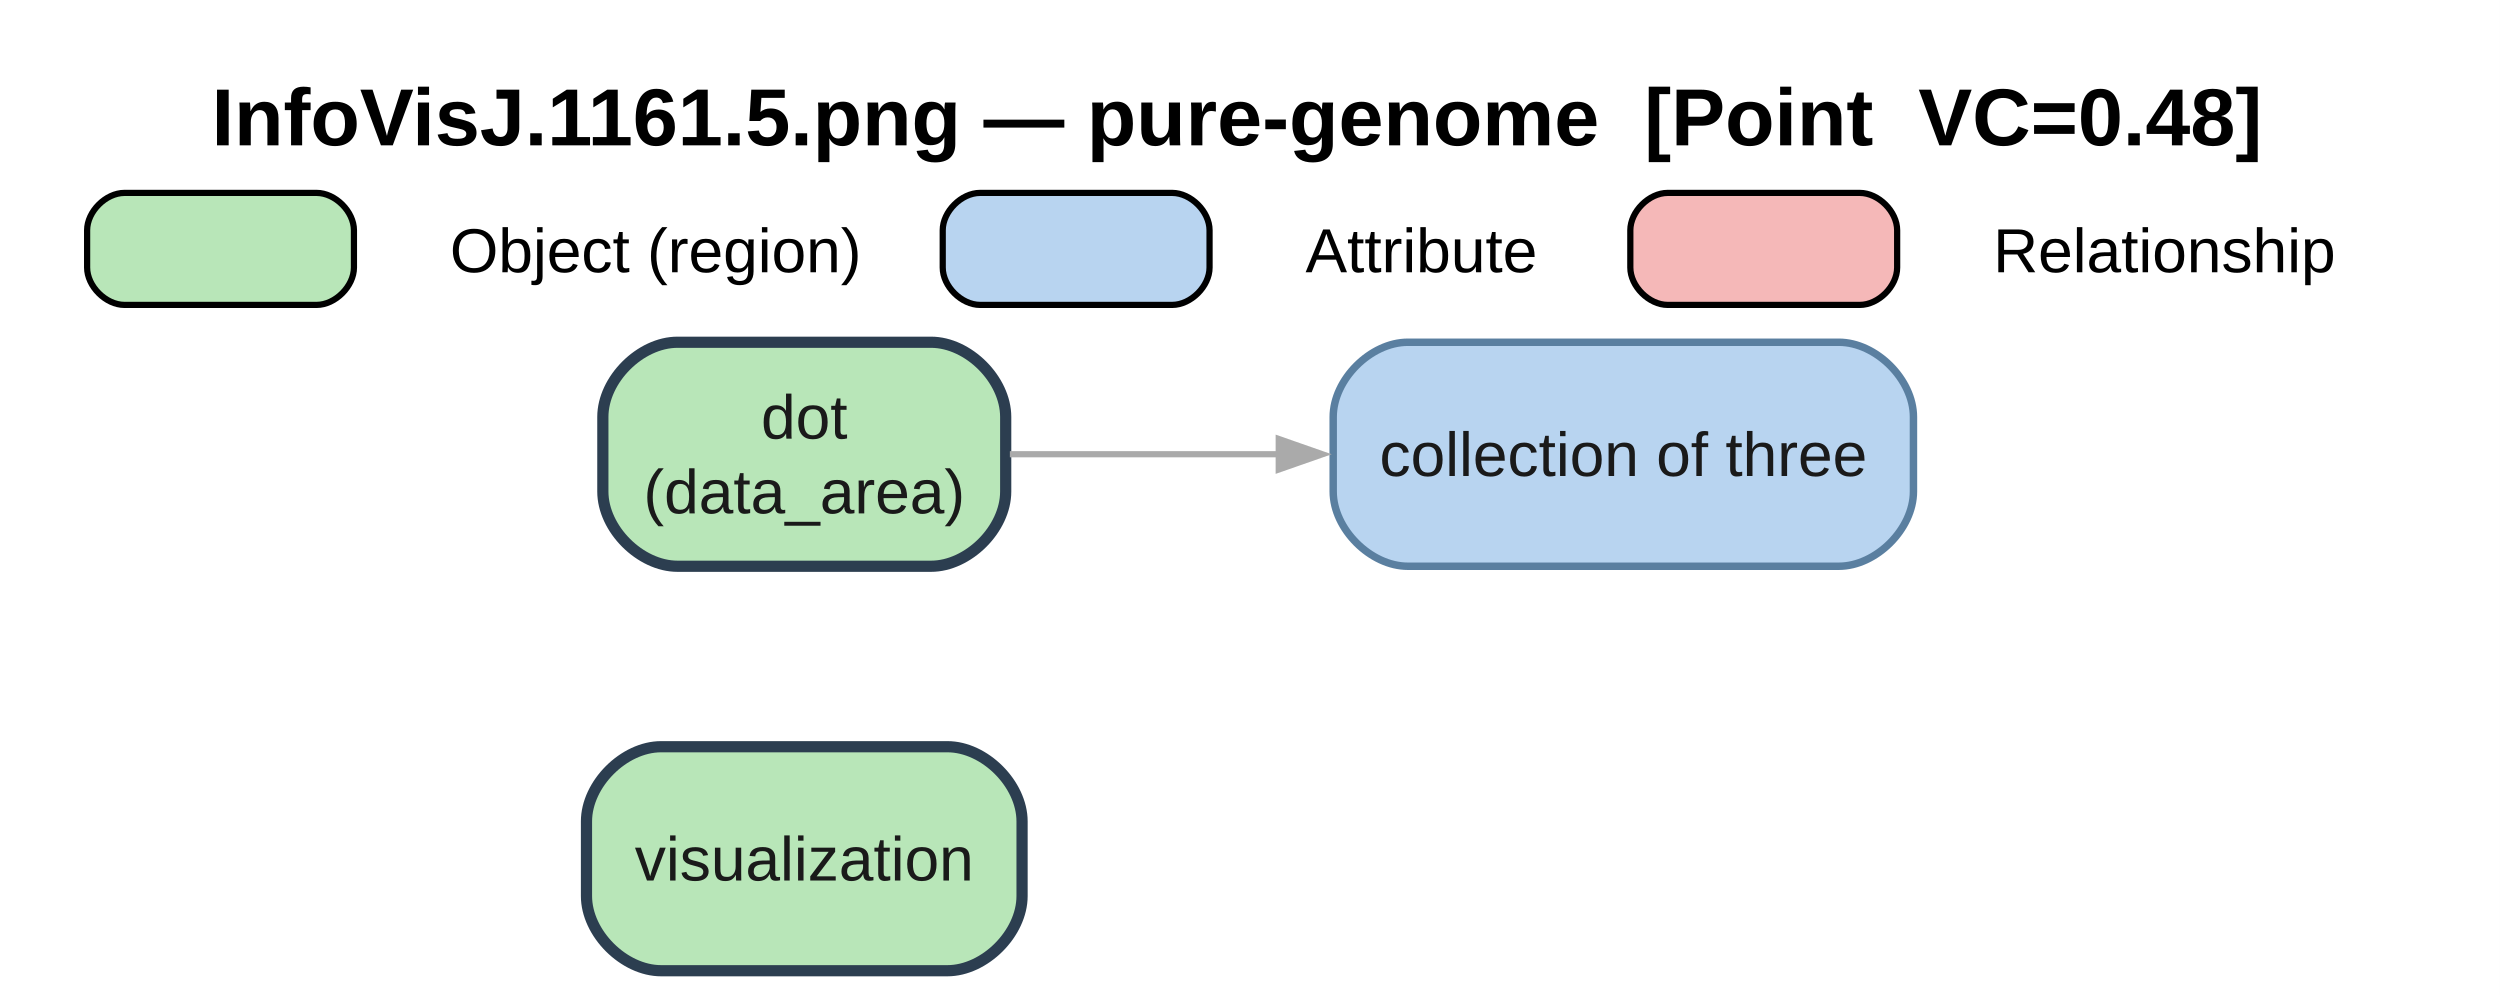
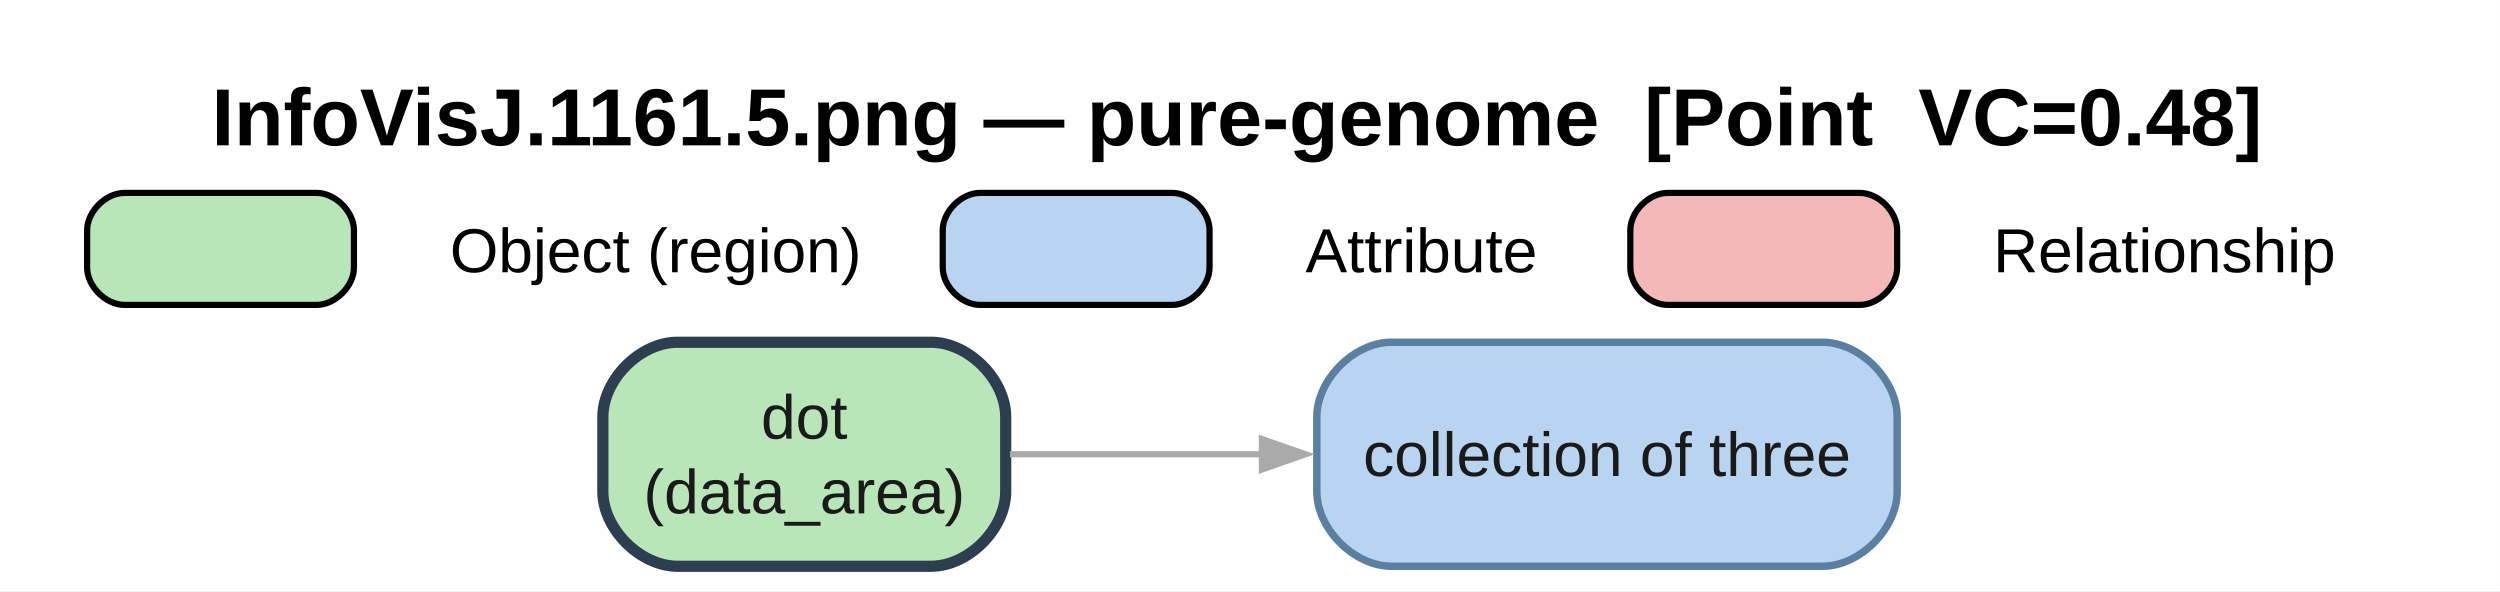
- <svg xmlns="http://www.w3.org/2000/svg" width="837pt" height="333pt" viewBox="0.00 0.00 837.00 333.00">
-   <g id="graph0" class="graph" transform="scale(2.08333 2.08333) rotate(0) translate(4 156)">
-     <polygon fill="white" stroke="none" points="-4,4 -4,-156 397.75,-156 397.75,4 -4,4" />
-     <text xml:space="preserve" text-anchor="start" x="12" y="-132.65" font-family="Arial" font-size="10.00">      </text>
-     <text xml:space="preserve" text-anchor="start" x="30" y="-132.65" font-family="Arial" font-weight="bold" font-size="13.00">InfoVisJ.1161.5.png — pure-genome  [Point  VC=0.48]</text>
-     <text xml:space="preserve" text-anchor="start" x="369.75" y="-132.65" font-family="Arial" font-size="10.00">    </text>
-     <path fill="#b8e6b8" stroke="none" d="M16,-107C16,-107 46.88,-107 46.88,-107 49.88,-107 52.88,-110 52.88,-113 52.88,-113 52.88,-119 52.88,-119 52.88,-122 49.88,-125 46.88,-125 46.88,-125 16,-125 16,-125 13,-125 10,-122 10,-119 10,-119 10,-113 10,-113 10,-110 13,-107 16,-107" />
-     <path fill="none" stroke="black" d="M16,-107C16,-107 46.88,-107 46.88,-107 49.88,-107 52.88,-110 52.88,-113 52.88,-113 52.88,-119 52.88,-119 52.88,-122 49.88,-125 46.88,-125 46.88,-125 16,-125 16,-125 13,-125 10,-122 10,-119 10,-119 10,-113 10,-113 10,-110 13,-107 16,-107" />
-     <text xml:space="preserve" text-anchor="start" x="29.94" y="-112.25" font-family="Arial" font-size="10.00"> </text>
-     <text xml:space="preserve" text-anchor="start" x="68.31" y="-112.25" font-family="Arial" font-size="10.00">Object (region)</text>
-     <path fill="#b8d4f0" stroke="none" d="M153.5,-107C153.5,-107 184.38,-107 184.38,-107 187.38,-107 190.38,-110 190.38,-113 190.38,-113 190.38,-119 190.38,-119 190.38,-122 187.38,-125 184.38,-125 184.38,-125 153.5,-125 153.5,-125 150.5,-125 147.5,-122 147.5,-119 147.5,-119 147.5,-113 147.5,-113 147.5,-110 150.5,-107 153.5,-107" />
-     <path fill="none" stroke="black" d="M153.5,-107C153.5,-107 184.38,-107 184.38,-107 187.38,-107 190.38,-110 190.38,-113 190.38,-113 190.38,-119 190.38,-119 190.38,-122 187.38,-125 184.38,-125 184.38,-125 153.5,-125 153.5,-125 150.5,-125 147.5,-122 147.5,-119 147.5,-119 147.5,-113 147.5,-113 147.5,-110 150.5,-107 153.5,-107" />
-     <text xml:space="preserve" text-anchor="start" x="167.44" y="-112.25" font-family="Arial" font-size="10.00"> </text>
-     <text xml:space="preserve" text-anchor="start" x="205.81" y="-112.25" font-family="Arial" font-size="10.00">Attribute</text>
-     <path fill="#f5b8b8" stroke="none" d="M264,-107C264,-107 294.88,-107 294.88,-107 297.88,-107 300.88,-110 300.88,-113 300.88,-113 300.88,-119 300.88,-119 300.88,-122 297.88,-125 294.88,-125 294.88,-125 264,-125 264,-125 261,-125 258,-122 258,-119 258,-119 258,-113 258,-113 258,-110 261,-107 264,-107" />
-     <path fill="none" stroke="black" d="M264,-107C264,-107 294.88,-107 294.88,-107 297.88,-107 300.88,-110 300.88,-113 300.88,-113 300.88,-119 300.88,-119 300.88,-122 297.88,-125 294.88,-125 294.88,-125 264,-125 264,-125 261,-125 258,-122 258,-119 258,-119 258,-113 258,-113 258,-110 261,-107 264,-107" />
-     <text xml:space="preserve" text-anchor="start" x="277.94" y="-112.25" font-family="Arial" font-size="10.00"> </text>
-     <text xml:space="preserve" text-anchor="start" x="316.31" y="-112.25" font-family="Arial" font-size="10.00">Relationship</text>
+ <svg xmlns="http://www.w3.org/2000/svg" width="837pt" height="198pt" viewBox="0.00 0.00 837.00 198.00">
+   <g id="graph0" class="graph" transform="scale(2.08333 2.08333) rotate(0) translate(4 91)">
+     <polygon fill="white" stroke="none" points="-4,4 -4,-91 397.75,-91 397.75,4 -4,4" />
+     <text xml:space="preserve" text-anchor="start" x="12" y="-67.65" font-family="Arial" font-size="10.00">      </text>
+     <text xml:space="preserve" text-anchor="start" x="30" y="-67.65" font-family="Arial" font-weight="bold" font-size="13.00">InfoVisJ.1161.5.png — pure-genome  [Point  VC=0.48]</text>
+     <text xml:space="preserve" text-anchor="start" x="369.75" y="-67.65" font-family="Arial" font-size="10.00">    </text>
+     <path fill="#b8e6b8" stroke="none" d="M16,-42C16,-42 46.88,-42 46.88,-42 49.88,-42 52.88,-45 52.88,-48 52.88,-48 52.88,-54 52.88,-54 52.88,-57 49.88,-60 46.88,-60 46.88,-60 16,-60 16,-60 13,-60 10,-57 10,-54 10,-54 10,-48 10,-48 10,-45 13,-42 16,-42" />
+     <path fill="none" stroke="black" d="M16,-42C16,-42 46.88,-42 46.88,-42 49.88,-42 52.88,-45 52.88,-48 52.88,-48 52.88,-54 52.88,-54 52.88,-57 49.88,-60 46.88,-60 46.88,-60 16,-60 16,-60 13,-60 10,-57 10,-54 10,-54 10,-48 10,-48 10,-45 13,-42 16,-42" />
+     <text xml:space="preserve" text-anchor="start" x="29.94" y="-47.25" font-family="Arial" font-size="10.00"> </text>
+     <text xml:space="preserve" text-anchor="start" x="68.31" y="-47.25" font-family="Arial" font-size="10.00">Object (region)</text>
+     <path fill="#b8d4f0" stroke="none" d="M153.5,-42C153.5,-42 184.38,-42 184.38,-42 187.38,-42 190.38,-45 190.38,-48 190.38,-48 190.38,-54 190.38,-54 190.38,-57 187.38,-60 184.38,-60 184.38,-60 153.5,-60 153.5,-60 150.5,-60 147.5,-57 147.5,-54 147.5,-54 147.5,-48 147.5,-48 147.5,-45 150.5,-42 153.5,-42" />
+     <path fill="none" stroke="black" d="M153.5,-42C153.5,-42 184.38,-42 184.38,-42 187.38,-42 190.38,-45 190.38,-48 190.38,-48 190.38,-54 190.38,-54 190.38,-57 187.38,-60 184.38,-60 184.38,-60 153.5,-60 153.5,-60 150.5,-60 147.5,-57 147.5,-54 147.5,-54 147.5,-48 147.5,-48 147.5,-45 150.5,-42 153.5,-42" />
+     <text xml:space="preserve" text-anchor="start" x="167.44" y="-47.25" font-family="Arial" font-size="10.00"> </text>
+     <text xml:space="preserve" text-anchor="start" x="205.81" y="-47.25" font-family="Arial" font-size="10.00">Attribute</text>
+     <path fill="#f5b8b8" stroke="none" d="M264,-42C264,-42 294.88,-42 294.88,-42 297.88,-42 300.88,-45 300.88,-48 300.88,-48 300.88,-54 300.88,-54 300.88,-57 297.88,-60 294.88,-60 294.88,-60 264,-60 264,-60 261,-60 258,-57 258,-54 258,-54 258,-48 258,-48 258,-45 261,-42 264,-42" />
+     <path fill="none" stroke="black" d="M264,-42C264,-42 294.88,-42 294.88,-42 297.88,-42 300.88,-45 300.88,-48 300.88,-48 300.88,-54 300.88,-54 300.88,-57 297.88,-60 294.88,-60 294.88,-60 264,-60 264,-60 261,-60 258,-57 258,-54 258,-54 258,-48 258,-48 258,-45 261,-42 264,-42" />
+     <text xml:space="preserve" text-anchor="start" x="277.94" y="-47.25" font-family="Arial" font-size="10.00"> </text>
+     <text xml:space="preserve" text-anchor="start" x="316.31" y="-47.25" font-family="Arial" font-size="10.00">Relationship</text>
    <g id="node1" class="node">
-       <path fill="#b8e6b8" stroke="#2c3e50" stroke-width="1.8" d="M148.25,-36C148.25,-36 102.25,-36 102.25,-36 96.25,-36 90.25,-30 90.25,-24 90.25,-24 90.25,-12 90.25,-12 90.25,-6 96.25,0 102.25,0 102.25,0 148.25,0 148.25,0 154.25,0 160.25,-6 160.25,-12 160.25,-12 160.25,-24 160.25,-24 160.25,-30 154.25,-36 148.25,-36" />
-       <text xml:space="preserve" text-anchor="middle" x="125.25" y="-14.5" font-family="Arial" font-size="10.00" fill="#1a1a1a">visualization</text>
+       <path fill="#b8e6b8" stroke="#2c3e50" stroke-width="1.8" d="M145.62,-36C145.62,-36 104.88,-36 104.88,-36 98.88,-36 92.88,-30 92.88,-24 92.88,-24 92.88,-12 92.88,-12 92.88,-6 98.88,0 104.88,0 104.88,0 145.62,0 145.62,0 151.62,0 157.62,-6 157.62,-12 157.62,-12 157.62,-24 157.62,-24 157.62,-30 151.62,-36 145.62,-36" />
+       <text xml:space="preserve" text-anchor="middle" x="125.25" y="-20.5" font-family="Arial" font-size="10.00" fill="#1a1a1a">dot</text>
+       <text xml:space="preserve" text-anchor="middle" x="125.25" y="-8.5" font-family="Arial" font-size="10.00" fill="#1a1a1a">(data_area)</text>
    </g>
    <g id="node2" class="node">
-       <path fill="#b8e6b8" stroke="#2c3e50" stroke-width="1.8" d="M145.62,-101C145.62,-101 104.88,-101 104.88,-101 98.88,-101 92.88,-95 92.88,-89 92.88,-89 92.88,-77 92.88,-77 92.88,-71 98.88,-65 104.88,-65 104.88,-65 145.62,-65 145.62,-65 151.62,-65 157.62,-71 157.62,-77 157.62,-77 157.62,-89 157.62,-89 157.62,-95 151.62,-101 145.62,-101" />
-       <text xml:space="preserve" text-anchor="middle" x="125.25" y="-85.5" font-family="Arial" font-size="10.00" fill="#1a1a1a">dot</text>
-       <text xml:space="preserve" text-anchor="middle" x="125.25" y="-73.5" font-family="Arial" font-size="10.00" fill="#1a1a1a">(data_area)</text>
-     </g>
-     <g id="node3" class="node">
-       <path fill="#b8d4f0" stroke="#5a7fa0" stroke-width="1.2" d="M291.5,-101C291.5,-101 222.25,-101 222.25,-101 216.25,-101 210.25,-95 210.25,-89 210.25,-89 210.25,-77 210.25,-77 210.25,-71 216.25,-65 222.25,-65 222.25,-65 291.5,-65 291.5,-65 297.5,-65 303.5,-71 303.5,-77 303.5,-77 303.5,-89 303.5,-89 303.5,-95 297.5,-101 291.5,-101" />
-       <text xml:space="preserve" text-anchor="middle" x="256.88" y="-79.5" font-family="Arial" font-size="10.00" fill="#1a1a1a">collection of three</text>
+       <path fill="#b8d4f0" stroke="#5a7fa0" stroke-width="1.2" d="M288.88,-36C288.88,-36 219.62,-36 219.62,-36 213.62,-36 207.62,-30 207.62,-24 207.62,-24 207.62,-12 207.62,-12 207.62,-6 213.62,0 219.62,0 219.62,0 288.88,0 288.88,0 294.88,0 300.88,-6 300.88,-12 300.88,-12 300.88,-24 300.88,-24 300.88,-30 294.88,-36 288.88,-36" />
+       <text xml:space="preserve" text-anchor="middle" x="254.25" y="-14.5" font-family="Arial" font-size="10.00" fill="#1a1a1a">collection of three</text>
    </g>
    <g id="edge1" class="edge">
-       <path fill="none" stroke="#aaaaaa" d="M158.29,-83C171.45,-83 187.05,-83 201.88,-83" />
-       <polygon fill="#aaaaaa" stroke="#aaaaaa" points="201.5,-85.45 208.5,-83 201.5,-80.55 201.5,-85.45" />
+       <path fill="none" stroke="#aaaaaa" d="M158.3,-18C170.59,-18 184.99,-18 198.8,-18" />
+       <polygon fill="#aaaaaa" stroke="#aaaaaa" points="198.79,-20.45 205.79,-18 198.79,-15.55 198.79,-20.45" />
    </g>
  </g>
</svg>
